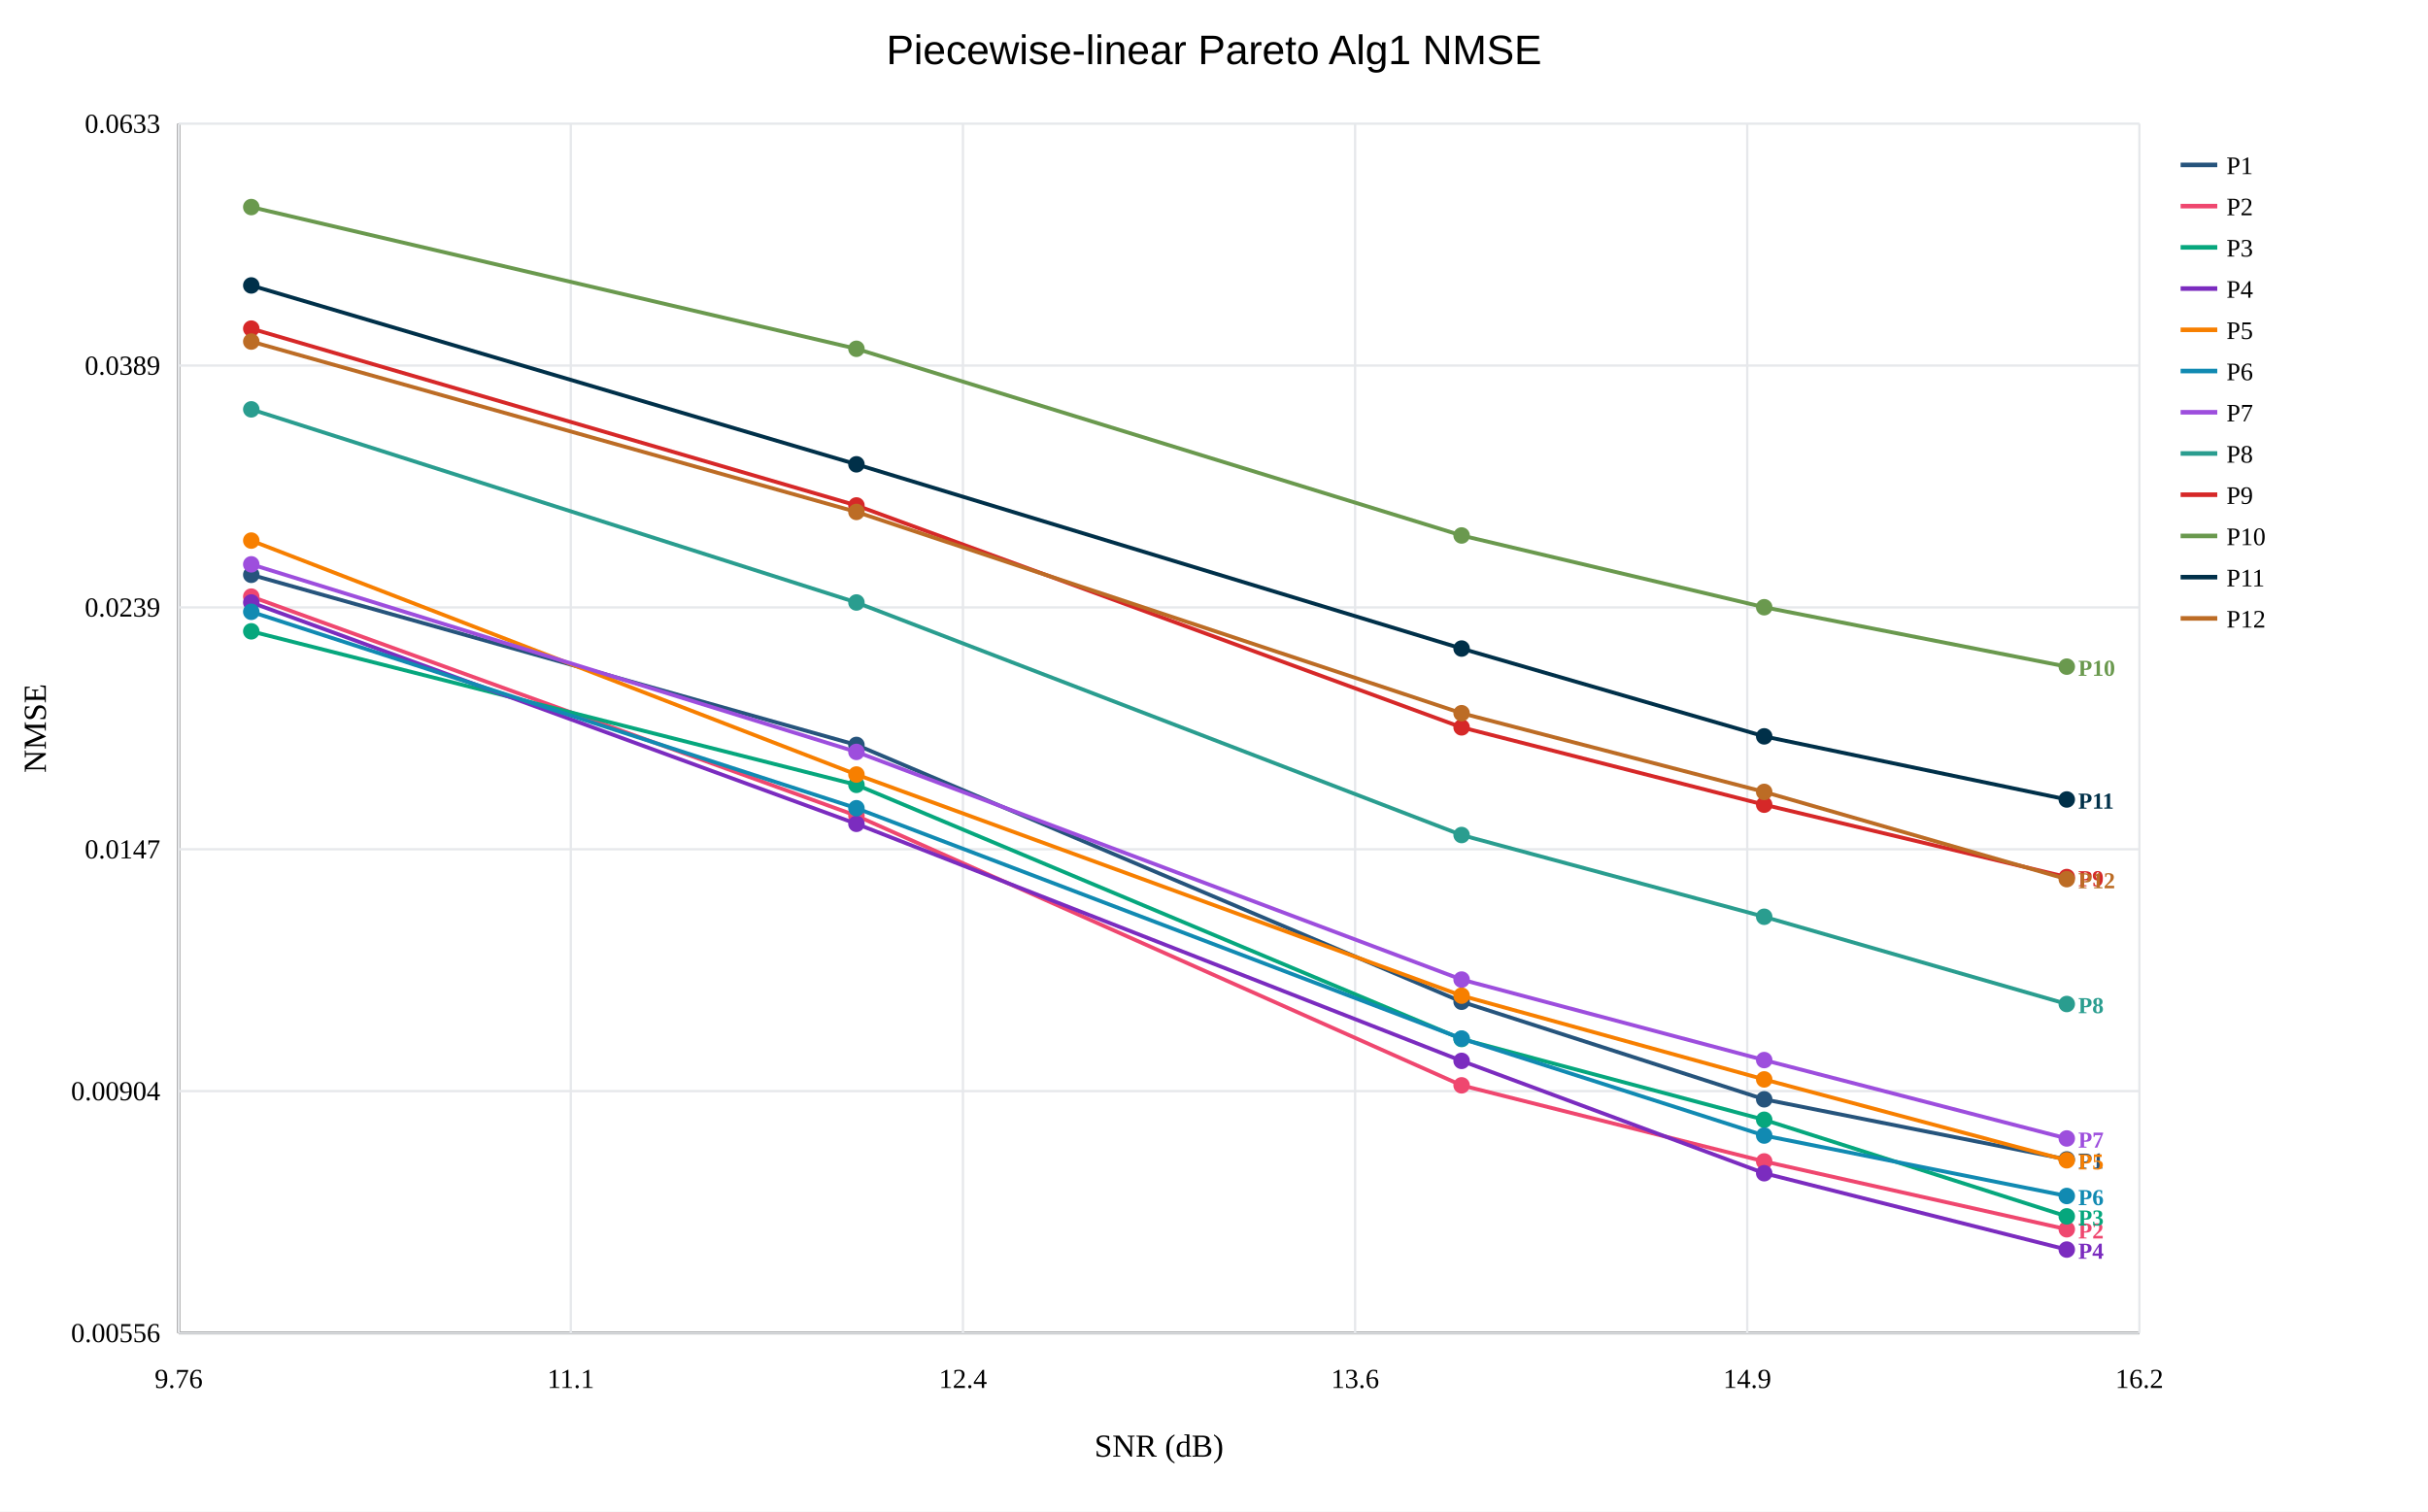
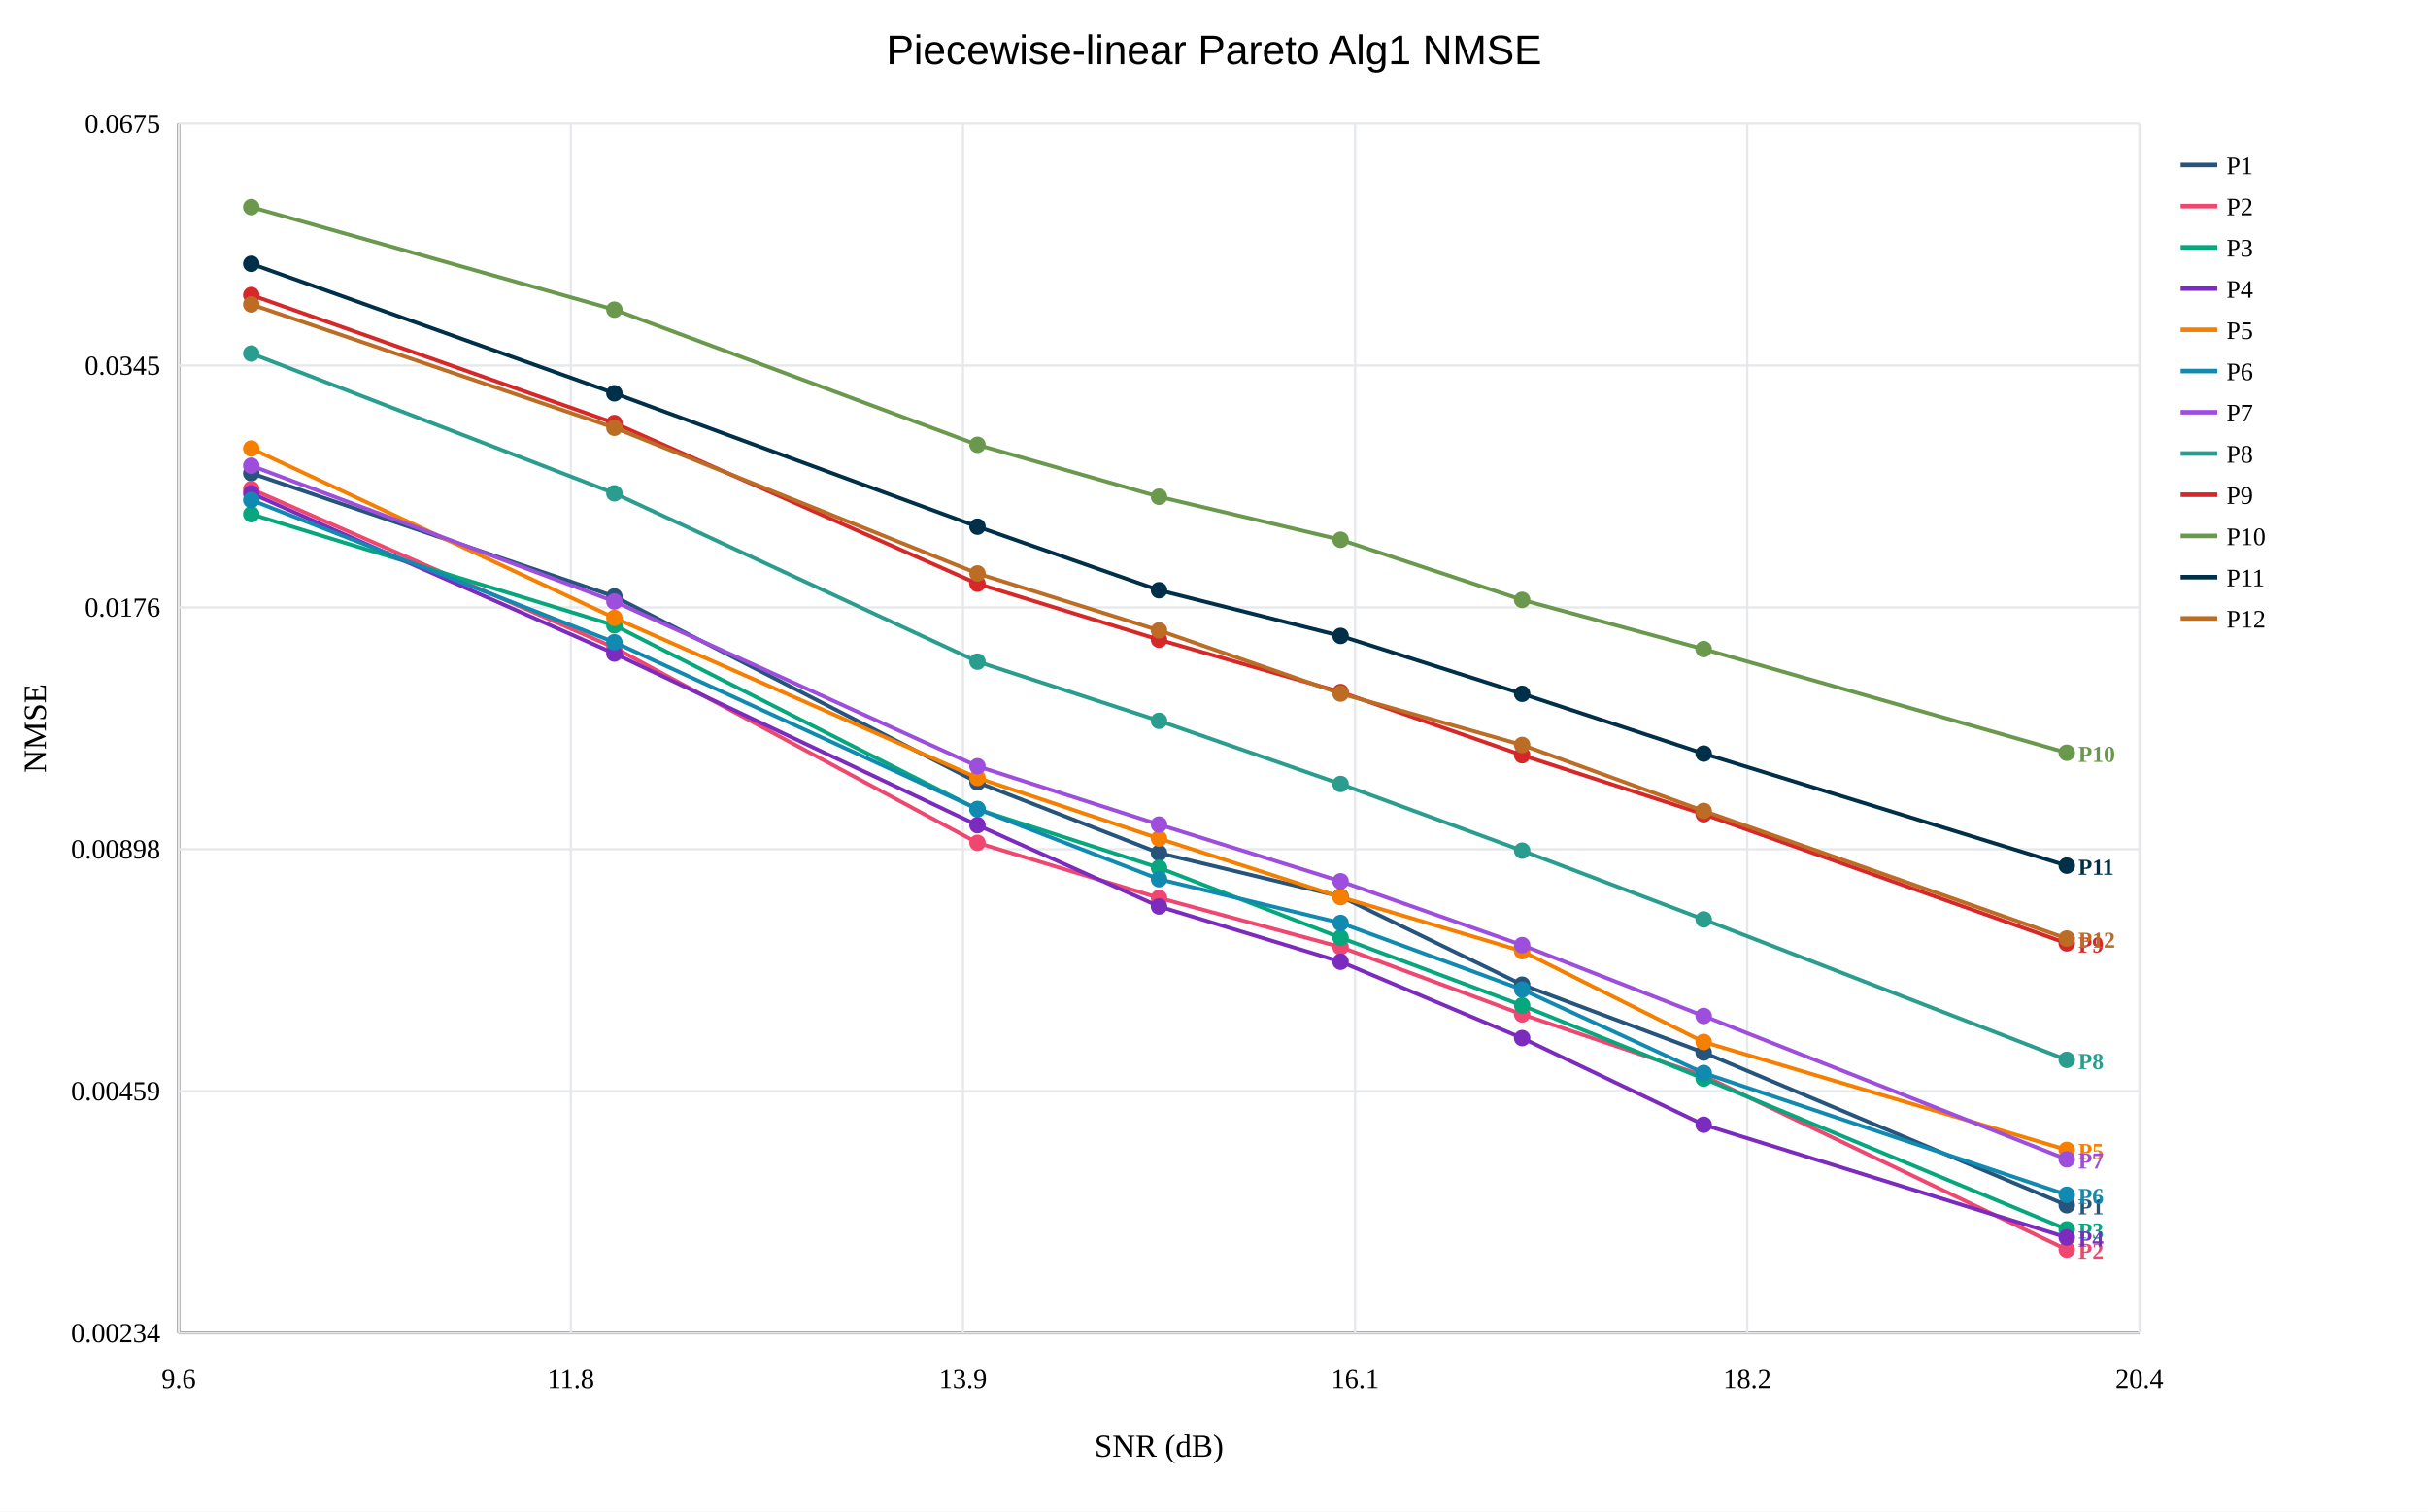
<svg xmlns="http://www.w3.org/2000/svg" width="1060" height="660" viewBox="0 0 1060 660">
  <rect width="100%" height="100%" fill="white" />
  <text x="530.0" y="28" text-anchor="middle" font-size="18" font-family="Arial, sans-serif">Piecewise-linear Pareto Alg1 NMSE</text>
  <line x1="78" y1="582" x2="934" y2="582" stroke="#333" stroke-width="1.2" />
  <line x1="78" y1="54" x2="78" y2="582" stroke="#333" stroke-width="1.2" />
  <line x1="78.00" y1="54" x2="78.00" y2="582" stroke="#e6e8eb" />
-   <text x="78.00" y="606" font-size="12" text-anchor="middle">9.76</text>
+   <text x="78.00" y="606" font-size="12" text-anchor="middle">9.6</text>
  <line x1="249.20" y1="54" x2="249.20" y2="582" stroke="#e6e8eb" />
-   <text x="249.20" y="606" font-size="12" text-anchor="middle">11.1</text>
+   <text x="249.20" y="606" font-size="12" text-anchor="middle">11.8</text>
  <line x1="420.40" y1="54" x2="420.40" y2="582" stroke="#e6e8eb" />
-   <text x="420.40" y="606" font-size="12" text-anchor="middle">12.4</text>
+   <text x="420.40" y="606" font-size="12" text-anchor="middle">13.9</text>
  <line x1="591.60" y1="54" x2="591.60" y2="582" stroke="#e6e8eb" />
-   <text x="591.60" y="606" font-size="12" text-anchor="middle">13.6</text>
+   <text x="591.60" y="606" font-size="12" text-anchor="middle">16.1</text>
  <line x1="762.80" y1="54" x2="762.80" y2="582" stroke="#e6e8eb" />
-   <text x="762.80" y="606" font-size="12" text-anchor="middle">14.9</text>
+   <text x="762.80" y="606" font-size="12" text-anchor="middle">18.2</text>
  <line x1="934.00" y1="54" x2="934.00" y2="582" stroke="#e6e8eb" />
-   <text x="934.00" y="606" font-size="12" text-anchor="middle">16.2</text>
+   <text x="934.00" y="606" font-size="12" text-anchor="middle">20.4</text>
  <line x1="78" y1="582.00" x2="934" y2="582.00" stroke="#e6e8eb" />
-   <text x="70" y="586.00" font-size="12" text-anchor="end">0.00556</text>
+   <text x="70" y="586.00" font-size="12" text-anchor="end">0.00234</text>
  <line x1="78" y1="476.40" x2="934" y2="476.40" stroke="#e6e8eb" />
-   <text x="70" y="480.40" font-size="12" text-anchor="end">0.00904</text>
+   <text x="70" y="480.40" font-size="12" text-anchor="end">0.00459</text>
  <line x1="78" y1="370.80" x2="934" y2="370.80" stroke="#e6e8eb" />
-   <text x="70" y="374.80" font-size="12" text-anchor="end">0.0147</text>
+   <text x="70" y="374.80" font-size="12" text-anchor="end">0.00898</text>
  <line x1="78" y1="265.20" x2="934" y2="265.20" stroke="#e6e8eb" />
-   <text x="70" y="269.20" font-size="12" text-anchor="end">0.0239</text>
+   <text x="70" y="269.20" font-size="12" text-anchor="end">0.0176</text>
  <line x1="78" y1="159.60" x2="934" y2="159.60" stroke="#e6e8eb" />
-   <text x="70" y="163.60" font-size="12" text-anchor="end">0.0389</text>
+   <text x="70" y="163.60" font-size="12" text-anchor="end">0.0345</text>
  <line x1="78" y1="54.00" x2="934" y2="54.00" stroke="#e6e8eb" />
-   <text x="70" y="58.00" font-size="12" text-anchor="end">0.0633</text>
-   <circle cx="109.70" cy="250.97" r="3.6" fill="#26547c" />
-   <circle cx="373.90" cy="325.25" r="3.6" fill="#26547c" />
-   <circle cx="638.10" cy="437.38" r="3.6" fill="#26547c" />
-   <circle cx="770.20" cy="479.98" r="3.6" fill="#26547c" />
-   <circle cx="902.30" cy="506.22" r="3.6" fill="#26547c" />
-   <polyline points="109.70,250.97 373.90,325.25 638.10,437.38 770.20,479.98 902.30,506.22" fill="none" stroke="#26547c" stroke-width="1.7" />
-   <text x="907.30" y="510.22" font-size="10" fill="#26547c" font-weight="700">P1</text>
-   <circle cx="109.70" cy="260.49" r="3.6" fill="#ef476f" />
-   <circle cx="373.90" cy="356.18" r="3.6" fill="#ef476f" />
-   <circle cx="638.10" cy="473.88" r="3.6" fill="#ef476f" />
-   <circle cx="770.20" cy="507.10" r="3.6" fill="#ef476f" />
-   <circle cx="902.30" cy="536.73" r="3.6" fill="#ef476f" />
-   <polyline points="109.70,260.49 373.90,356.18 638.10,473.88 770.20,507.10 902.30,536.73" fill="none" stroke="#ef476f" stroke-width="1.7" />
-   <text x="907.30" y="540.73" font-size="10" fill="#ef476f" font-weight="700">P2</text>
-   <circle cx="109.70" cy="275.65" r="3.6" fill="#06a77d" />
-   <circle cx="373.90" cy="342.68" r="3.6" fill="#06a77d" />
-   <circle cx="638.10" cy="453.64" r="3.6" fill="#06a77d" />
-   <circle cx="770.20" cy="488.91" r="3.6" fill="#06a77d" />
-   <circle cx="902.30" cy="531.09" r="3.6" fill="#06a77d" />
-   <polyline points="109.70,275.65 373.90,342.68 638.10,453.64 770.20,488.91 902.30,531.09" fill="none" stroke="#06a77d" stroke-width="1.7" />
-   <text x="907.30" y="535.09" font-size="10" fill="#06a77d" font-weight="700">P3</text>
-   <circle cx="109.70" cy="263.06" r="3.6" fill="#7b2cbf" />
-   <circle cx="373.90" cy="359.70" r="3.6" fill="#7b2cbf" />
-   <circle cx="638.10" cy="463.20" r="3.6" fill="#7b2cbf" />
-   <circle cx="770.20" cy="512.25" r="3.6" fill="#7b2cbf" />
-   <circle cx="902.30" cy="545.59" r="3.6" fill="#7b2cbf" />
-   <polyline points="109.70,263.06 373.90,359.70 638.10,463.20 770.20,512.25 902.30,545.59" fill="none" stroke="#7b2cbf" stroke-width="1.7" />
-   <text x="907.30" y="549.59" font-size="10" fill="#7b2cbf" font-weight="700">P4</text>
-   <circle cx="109.70" cy="236.03" r="3.6" fill="#f77f00" />
-   <circle cx="373.90" cy="338.17" r="3.6" fill="#f77f00" />
-   <circle cx="638.10" cy="434.72" r="3.6" fill="#f77f00" />
-   <circle cx="770.20" cy="471.29" r="3.6" fill="#f77f00" />
-   <circle cx="902.30" cy="506.60" r="3.6" fill="#f77f00" />
-   <polyline points="109.70,236.03 373.90,338.17 638.10,434.72 770.20,471.29 902.30,506.60" fill="none" stroke="#f77f00" stroke-width="1.7" />
-   <text x="907.30" y="510.60" font-size="10" fill="#f77f00" font-weight="700">P5</text>
-   <circle cx="109.70" cy="267.12" r="3.6" fill="#118ab2" />
-   <circle cx="373.90" cy="352.89" r="3.6" fill="#118ab2" />
-   <circle cx="638.10" cy="453.46" r="3.6" fill="#118ab2" />
-   <circle cx="770.20" cy="495.80" r="3.6" fill="#118ab2" />
-   <circle cx="902.30" cy="522.19" r="3.6" fill="#118ab2" />
-   <polyline points="109.70,267.12 373.90,352.89 638.10,453.46 770.20,495.80 902.30,522.19" fill="none" stroke="#118ab2" stroke-width="1.7" />
-   <text x="907.30" y="526.19" font-size="10" fill="#118ab2" font-weight="700">P6</text>
-   <circle cx="109.70" cy="246.40" r="3.6" fill="#9d4edd" />
-   <circle cx="373.90" cy="328.30" r="3.6" fill="#9d4edd" />
-   <circle cx="638.10" cy="427.70" r="3.6" fill="#9d4edd" />
-   <circle cx="770.20" cy="462.85" r="3.6" fill="#9d4edd" />
-   <circle cx="902.30" cy="497.07" r="3.6" fill="#9d4edd" />
-   <polyline points="109.70,246.40 373.90,328.30 638.10,427.70 770.20,462.85 902.30,497.07" fill="none" stroke="#9d4edd" stroke-width="1.7" />
-   <text x="907.30" y="501.07" font-size="10" fill="#9d4edd" font-weight="700">P7</text>
-   <circle cx="109.70" cy="178.73" r="3.6" fill="#2a9d8f" />
-   <circle cx="373.90" cy="263.06" r="3.6" fill="#2a9d8f" />
-   <circle cx="638.10" cy="364.59" r="3.6" fill="#2a9d8f" />
-   <circle cx="770.20" cy="400.28" r="3.6" fill="#2a9d8f" />
-   <circle cx="902.30" cy="438.37" r="3.6" fill="#2a9d8f" />
-   <polyline points="109.70,178.73 373.90,263.06 638.10,364.59 770.20,400.28 902.30,438.37" fill="none" stroke="#2a9d8f" stroke-width="1.7" />
-   <text x="907.30" y="442.37" font-size="10" fill="#2a9d8f" font-weight="700">P8</text>
-   <circle cx="109.70" cy="143.48" r="3.6" fill="#d62828" />
-   <circle cx="373.90" cy="220.69" r="3.6" fill="#d62828" />
-   <circle cx="638.10" cy="317.58" r="3.6" fill="#d62828" />
-   <circle cx="770.20" cy="351.34" r="3.6" fill="#d62828" />
-   <circle cx="902.30" cy="382.94" r="3.6" fill="#d62828" />
-   <polyline points="109.70,143.48 373.90,220.69 638.10,317.58 770.20,351.34 902.30,382.94" fill="none" stroke="#d62828" stroke-width="1.7" />
-   <text x="907.30" y="386.94" font-size="10" fill="#d62828" font-weight="700">P9</text>
+   <text x="70" y="58.00" font-size="12" text-anchor="end">0.0675</text>
+   <circle cx="109.70" cy="206.64" r="3.6" fill="#26547c" />
+   <circle cx="268.22" cy="260.41" r="3.6" fill="#26547c" />
+   <circle cx="426.74" cy="341.58" r="3.6" fill="#26547c" />
+   <circle cx="506.00" cy="372.42" r="3.6" fill="#26547c" />
+   <circle cx="585.26" cy="391.41" r="3.6" fill="#26547c" />
+   <circle cx="664.52" cy="429.93" r="3.6" fill="#26547c" />
+   <circle cx="743.78" cy="459.57" r="3.6" fill="#26547c" />
+   <circle cx="902.30" cy="526.23" r="3.6" fill="#26547c" />
+   <polyline points="109.70,206.64 268.22,260.41 426.74,341.58 506.00,372.42 585.26,391.41 664.52,429.93 743.78,459.57 902.30,526.23" fill="none" stroke="#26547c" stroke-width="1.7" />
+   <text x="907.30" y="530.23" font-size="10" fill="#26547c" font-weight="700">P1</text>
+   <circle cx="109.70" cy="213.53" r="3.6" fill="#ef476f" />
+   <circle cx="268.22" cy="282.80" r="3.6" fill="#ef476f" />
+   <circle cx="426.74" cy="368.00" r="3.6" fill="#ef476f" />
+   <circle cx="506.00" cy="392.05" r="3.6" fill="#ef476f" />
+   <circle cx="585.26" cy="413.50" r="3.6" fill="#ef476f" />
+   <circle cx="664.52" cy="442.90" r="3.6" fill="#ef476f" />
+   <circle cx="743.78" cy="469.70" r="3.6" fill="#ef476f" />
+   <circle cx="902.30" cy="545.59" r="3.6" fill="#ef476f" />
+   <polyline points="109.70,213.53 268.22,282.80 426.74,368.00 506.00,392.05 585.26,413.50 664.52,442.90 743.78,469.70 902.30,545.59" fill="none" stroke="#ef476f" stroke-width="1.7" />
+   <text x="907.30" y="549.59" font-size="10" fill="#ef476f" font-weight="700">P2</text>
+   <circle cx="109.70" cy="224.51" r="3.6" fill="#06a77d" />
+   <circle cx="268.22" cy="273.03" r="3.6" fill="#06a77d" />
+   <circle cx="426.74" cy="353.35" r="3.6" fill="#06a77d" />
+   <circle cx="506.00" cy="378.89" r="3.6" fill="#06a77d" />
+   <circle cx="585.26" cy="409.42" r="3.6" fill="#06a77d" />
+   <circle cx="664.52" cy="439.00" r="3.6" fill="#06a77d" />
+   <circle cx="743.78" cy="470.94" r="3.6" fill="#06a77d" />
+   <circle cx="902.30" cy="536.78" r="3.6" fill="#06a77d" />
+   <polyline points="109.70,224.51 268.22,273.03 426.74,353.35 506.00,378.89 585.26,409.42 664.52,439.00 743.78,470.94 902.30,536.78" fill="none" stroke="#06a77d" stroke-width="1.7" />
+   <text x="907.30" y="540.78" font-size="10" fill="#06a77d" font-weight="700">P3</text>
+   <circle cx="109.70" cy="215.39" r="3.6" fill="#7b2cbf" />
+   <circle cx="268.22" cy="285.35" r="3.6" fill="#7b2cbf" />
+   <circle cx="426.74" cy="360.27" r="3.6" fill="#7b2cbf" />
+   <circle cx="506.00" cy="395.78" r="3.6" fill="#7b2cbf" />
+   <circle cx="585.26" cy="419.91" r="3.6" fill="#7b2cbf" />
+   <circle cx="664.52" cy="453.25" r="3.6" fill="#7b2cbf" />
+   <circle cx="743.78" cy="491.08" r="3.6" fill="#7b2cbf" />
+   <circle cx="902.30" cy="540.28" r="3.6" fill="#7b2cbf" />
+   <polyline points="109.70,215.39 268.22,285.35 426.74,360.27 506.00,395.78 585.26,419.91 664.52,453.25 743.78,491.08 902.30,540.28" fill="none" stroke="#7b2cbf" stroke-width="1.7" />
+   <text x="907.30" y="544.28" font-size="10" fill="#7b2cbf" font-weight="700">P4</text>
+   <circle cx="109.70" cy="195.83" r="3.6" fill="#f77f00" />
+   <circle cx="268.22" cy="269.77" r="3.6" fill="#f77f00" />
+   <circle cx="426.74" cy="339.65" r="3.6" fill="#f77f00" />
+   <circle cx="506.00" cy="366.13" r="3.6" fill="#f77f00" />
+   <circle cx="585.26" cy="391.69" r="3.6" fill="#f77f00" />
+   <circle cx="664.52" cy="415.30" r="3.6" fill="#f77f00" />
+   <circle cx="743.78" cy="454.95" r="3.6" fill="#f77f00" />
+   <circle cx="902.30" cy="502.06" r="3.6" fill="#f77f00" />
+   <polyline points="109.70,195.83 268.22,269.77 426.74,339.65 506.00,366.13 585.26,391.69 664.52,415.30 743.78,454.95 902.30,502.06" fill="none" stroke="#f77f00" stroke-width="1.7" />
+   <text x="907.30" y="506.06" font-size="10" fill="#f77f00" font-weight="700">P5</text>
+   <circle cx="109.70" cy="218.33" r="3.6" fill="#118ab2" />
+   <circle cx="268.22" cy="280.42" r="3.6" fill="#118ab2" />
+   <circle cx="426.74" cy="353.22" r="3.6" fill="#118ab2" />
+   <circle cx="506.00" cy="383.87" r="3.6" fill="#118ab2" />
+   <circle cx="585.26" cy="402.98" r="3.6" fill="#118ab2" />
+   <circle cx="664.52" cy="432.06" r="3.6" fill="#118ab2" />
+   <circle cx="743.78" cy="468.51" r="3.6" fill="#118ab2" />
+   <circle cx="902.30" cy="521.66" r="3.6" fill="#118ab2" />
+   <polyline points="109.70,218.33 268.22,280.42 426.74,353.22 506.00,383.87 585.26,402.98 664.52,432.06 743.78,468.51 902.30,521.66" fill="none" stroke="#118ab2" stroke-width="1.7" />
+   <text x="907.30" y="525.66" font-size="10" fill="#118ab2" font-weight="700">P6</text>
+   <circle cx="109.70" cy="203.34" r="3.6" fill="#9d4edd" />
+   <circle cx="268.22" cy="262.62" r="3.6" fill="#9d4edd" />
+   <circle cx="426.74" cy="334.57" r="3.6" fill="#9d4edd" />
+   <circle cx="506.00" cy="360.02" r="3.6" fill="#9d4edd" />
+   <circle cx="585.26" cy="384.79" r="3.6" fill="#9d4edd" />
+   <circle cx="664.52" cy="412.66" r="3.6" fill="#9d4edd" />
+   <circle cx="743.78" cy="443.60" r="3.6" fill="#9d4edd" />
+   <circle cx="902.30" cy="506.20" r="3.6" fill="#9d4edd" />
+   <polyline points="109.70,203.34 268.22,262.62 426.74,334.57 506.00,360.02 585.26,384.79 664.52,412.66 743.78,443.60 902.30,506.20" fill="none" stroke="#9d4edd" stroke-width="1.7" />
+   <text x="907.30" y="510.20" font-size="10" fill="#9d4edd" font-weight="700">P7</text>
+   <circle cx="109.70" cy="154.35" r="3.6" fill="#2a9d8f" />
+   <circle cx="268.22" cy="215.39" r="3.6" fill="#2a9d8f" />
+   <circle cx="426.74" cy="288.89" r="3.6" fill="#2a9d8f" />
+   <circle cx="506.00" cy="314.73" r="3.6" fill="#2a9d8f" />
+   <circle cx="585.26" cy="342.30" r="3.6" fill="#2a9d8f" />
+   <circle cx="664.52" cy="371.41" r="3.6" fill="#2a9d8f" />
+   <circle cx="743.78" cy="401.43" r="3.6" fill="#2a9d8f" />
+   <circle cx="902.30" cy="462.76" r="3.6" fill="#2a9d8f" />
+   <polyline points="109.70,154.35 268.22,215.39 426.74,288.89 506.00,314.73 585.26,342.30 664.52,371.41 743.78,401.43 902.30,462.76" fill="none" stroke="#2a9d8f" stroke-width="1.7" />
+   <text x="907.30" y="466.76" font-size="10" fill="#2a9d8f" font-weight="700">P8</text>
+   <circle cx="109.70" cy="128.83" r="3.6" fill="#d62828" />
+   <circle cx="268.22" cy="184.72" r="3.6" fill="#d62828" />
+   <circle cx="426.74" cy="254.86" r="3.6" fill="#d62828" />
+   <circle cx="506.00" cy="279.30" r="3.6" fill="#d62828" />
+   <circle cx="585.26" cy="302.17" r="3.6" fill="#d62828" />
+   <circle cx="664.52" cy="329.73" r="3.6" fill="#d62828" />
+   <circle cx="743.78" cy="355.50" r="3.6" fill="#d62828" />
+   <circle cx="902.30" cy="411.88" r="3.6" fill="#d62828" />
+   <polyline points="109.70,128.83 268.22,184.72 426.74,254.86 506.00,279.30 585.26,302.17 664.52,329.73 743.78,355.50 902.30,411.88" fill="none" stroke="#d62828" stroke-width="1.7" />
+   <text x="907.30" y="415.88" font-size="10" fill="#d62828" font-weight="700">P9</text>
  <circle cx="109.70" cy="90.41" r="3.6" fill="#6a994e" />
-   <circle cx="373.90" cy="152.29" r="3.6" fill="#6a994e" />
-   <circle cx="638.10" cy="233.80" r="3.6" fill="#6a994e" />
-   <circle cx="770.20" cy="265.13" r="3.6" fill="#6a994e" />
-   <circle cx="902.30" cy="291.07" r="3.6" fill="#6a994e" />
-   <polyline points="109.70,90.41 373.90,152.29 638.10,233.80 770.20,265.13 902.30,291.07" fill="none" stroke="#6a994e" stroke-width="1.7" />
-   <text x="907.30" y="295.07" font-size="10" fill="#6a994e" font-weight="700">P10</text>
-   <circle cx="109.70" cy="124.63" r="3.6" fill="#003049" />
-   <circle cx="373.90" cy="202.73" r="3.6" fill="#003049" />
-   <circle cx="638.10" cy="283.17" r="3.6" fill="#003049" />
-   <circle cx="770.20" cy="321.51" r="3.6" fill="#003049" />
-   <circle cx="902.30" cy="349.07" r="3.6" fill="#003049" />
-   <polyline points="109.70,124.63 373.90,202.73 638.10,283.17 770.20,321.51 902.30,349.07" fill="none" stroke="#003049" stroke-width="1.7" />
-   <text x="907.30" y="353.07" font-size="10" fill="#003049" font-weight="700">P11</text>
-   <circle cx="109.70" cy="149.13" r="3.6" fill="#bc6c25" />
-   <circle cx="373.90" cy="223.52" r="3.6" fill="#bc6c25" />
-   <circle cx="638.10" cy="311.40" r="3.6" fill="#bc6c25" />
-   <circle cx="770.20" cy="345.76" r="3.6" fill="#bc6c25" />
-   <circle cx="902.30" cy="383.85" r="3.6" fill="#bc6c25" />
-   <polyline points="109.70,149.13 373.90,223.52 638.10,311.40 770.20,345.76 902.30,383.85" fill="none" stroke="#bc6c25" stroke-width="1.7" />
-   <text x="907.30" y="387.85" font-size="10" fill="#bc6c25" font-weight="700">P12</text>
+   <circle cx="268.22" cy="135.21" r="3.6" fill="#6a994e" />
+   <circle cx="426.74" cy="194.21" r="3.6" fill="#6a994e" />
+   <circle cx="506.00" cy="216.89" r="3.6" fill="#6a994e" />
+   <circle cx="585.26" cy="235.67" r="3.6" fill="#6a994e" />
+   <circle cx="664.52" cy="261.92" r="3.6" fill="#6a994e" />
+   <circle cx="743.78" cy="283.41" r="3.6" fill="#6a994e" />
+   <circle cx="902.30" cy="328.67" r="3.6" fill="#6a994e" />
+   <polyline points="109.70,90.41 268.22,135.21 426.74,194.21 506.00,216.89 585.26,235.67 664.52,261.92 743.78,283.41 902.30,328.67" fill="none" stroke="#6a994e" stroke-width="1.7" />
+   <text x="907.30" y="332.67" font-size="10" fill="#6a994e" font-weight="700">P10</text>
+   <circle cx="109.70" cy="115.18" r="3.6" fill="#003049" />
+   <circle cx="268.22" cy="171.72" r="3.6" fill="#003049" />
+   <circle cx="426.74" cy="229.95" r="3.6" fill="#003049" />
+   <circle cx="506.00" cy="257.70" r="3.6" fill="#003049" />
+   <circle cx="585.26" cy="277.65" r="3.6" fill="#003049" />
+   <circle cx="664.52" cy="302.93" r="3.6" fill="#003049" />
+   <circle cx="743.78" cy="329.03" r="3.6" fill="#003049" />
+   <circle cx="902.30" cy="377.95" r="3.6" fill="#003049" />
+   <polyline points="109.70,115.18 268.22,171.72 426.74,229.95 506.00,257.70 585.26,277.65 664.52,302.93 743.78,329.03 902.30,377.95" fill="none" stroke="#003049" stroke-width="1.7" />
+   <text x="907.30" y="381.95" font-size="10" fill="#003049" font-weight="700">P11</text>
+   <circle cx="109.70" cy="132.92" r="3.6" fill="#bc6c25" />
+   <circle cx="268.22" cy="186.77" r="3.6" fill="#bc6c25" />
+   <circle cx="426.74" cy="250.39" r="3.6" fill="#bc6c25" />
+   <circle cx="506.00" cy="275.26" r="3.6" fill="#bc6c25" />
+   <circle cx="585.26" cy="302.83" r="3.6" fill="#bc6c25" />
+   <circle cx="664.52" cy="325.27" r="3.6" fill="#bc6c25" />
+   <circle cx="743.78" cy="354.07" r="3.6" fill="#bc6c25" />
+   <circle cx="902.30" cy="409.79" r="3.6" fill="#bc6c25" />
+   <polyline points="109.70,132.92 268.22,186.77 426.74,250.39 506.00,275.26 585.26,302.83 664.52,325.27 743.78,354.07 902.30,409.79" fill="none" stroke="#bc6c25" stroke-width="1.7" />
+   <text x="907.30" y="413.79" font-size="10" fill="#bc6c25" font-weight="700">P12</text>
  <line x1="952" y1="72.00" x2="968" y2="72.00" stroke="#26547c" stroke-width="2" />
  <text x="972" y="76.00" font-size="11">P1</text>
  <line x1="952" y1="90.00" x2="968" y2="90.00" stroke="#ef476f" stroke-width="2" />
  <text x="972" y="94.00" font-size="11">P2</text>
  <line x1="952" y1="108.00" x2="968" y2="108.00" stroke="#06a77d" stroke-width="2" />
  <text x="972" y="112.00" font-size="11">P3</text>
  <line x1="952" y1="126.00" x2="968" y2="126.00" stroke="#7b2cbf" stroke-width="2" />
  <text x="972" y="130.00" font-size="11">P4</text>
  <line x1="952" y1="144.00" x2="968" y2="144.00" stroke="#f77f00" stroke-width="2" />
  <text x="972" y="148.00" font-size="11">P5</text>
  <line x1="952" y1="162.00" x2="968" y2="162.00" stroke="#118ab2" stroke-width="2" />
  <text x="972" y="166.00" font-size="11">P6</text>
  <line x1="952" y1="180.00" x2="968" y2="180.00" stroke="#9d4edd" stroke-width="2" />
  <text x="972" y="184.00" font-size="11">P7</text>
  <line x1="952" y1="198.00" x2="968" y2="198.00" stroke="#2a9d8f" stroke-width="2" />
  <text x="972" y="202.00" font-size="11">P8</text>
  <line x1="952" y1="216.00" x2="968" y2="216.00" stroke="#d62828" stroke-width="2" />
  <text x="972" y="220.00" font-size="11">P9</text>
  <line x1="952" y1="234.00" x2="968" y2="234.00" stroke="#6a994e" stroke-width="2" />
  <text x="972" y="238.00" font-size="11">P10</text>
  <line x1="952" y1="252.00" x2="968" y2="252.00" stroke="#003049" stroke-width="2" />
  <text x="972" y="256.00" font-size="11">P11</text>
  <line x1="952" y1="270.00" x2="968" y2="270.00" stroke="#bc6c25" stroke-width="2" />
  <text x="972" y="274.00" font-size="11">P12</text>
  <text x="506.0" y="636" text-anchor="middle" font-size="14">SNR (dB)</text>
  <text x="20" y="318.0" text-anchor="middle" font-size="14" transform="rotate(-90 20 318.0)">NMSE</text>
</svg>
